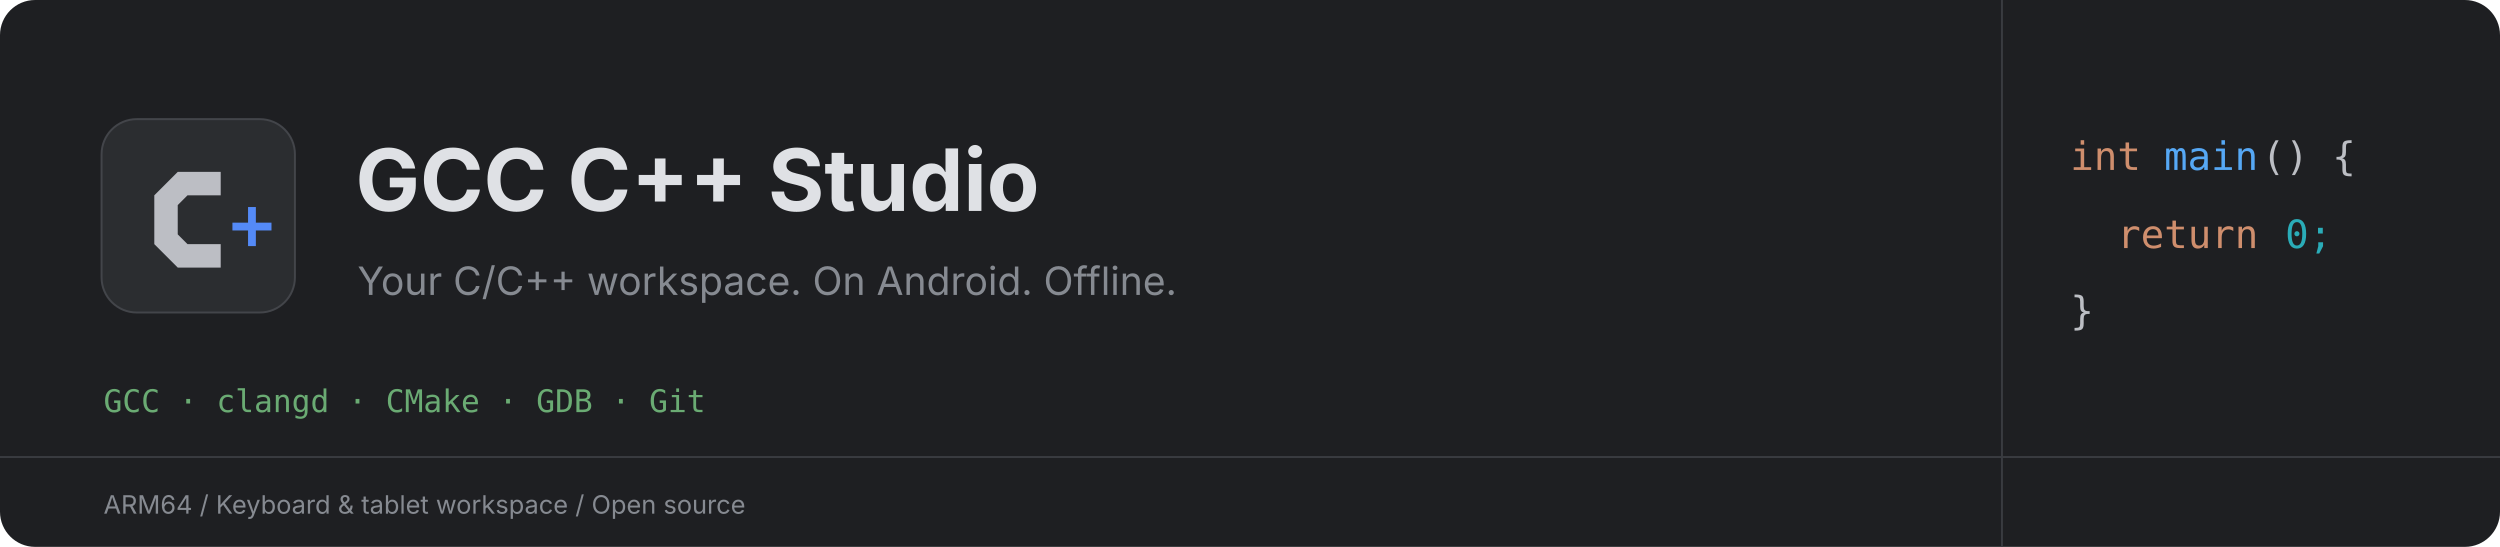
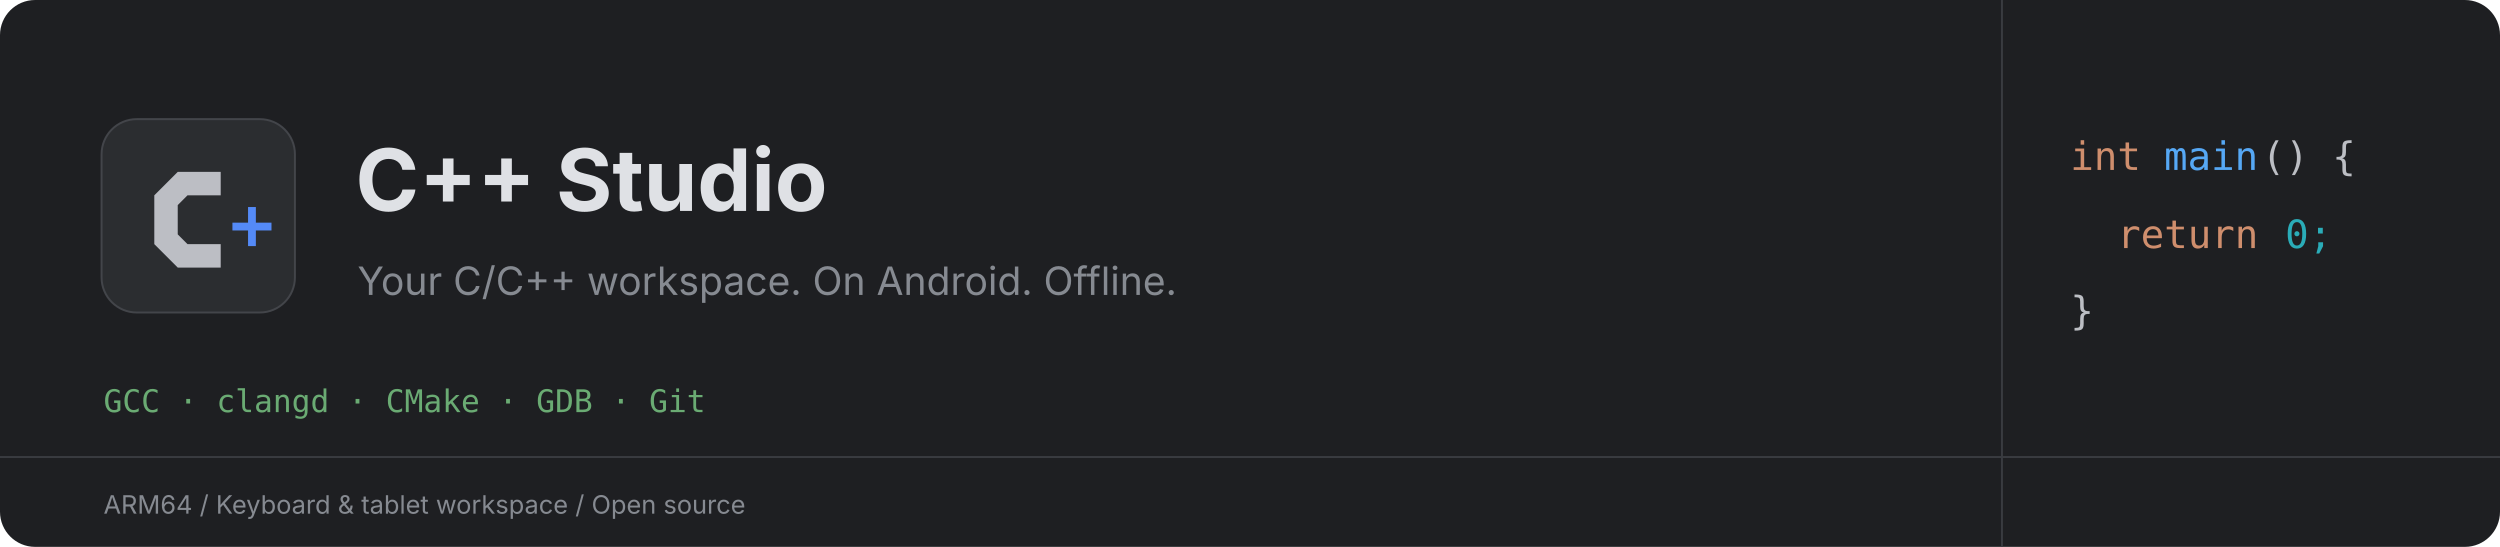
<svg xmlns="http://www.w3.org/2000/svg" width="1280" height="280" viewBox="0 0 1280 280">
  <rect width="1280" height="280" rx="18" fill="#1e1f22" />
  <path d="M0 234H1280M1025 0V280" stroke="#393b40" />
  <rect x="52" y="61" width="99" height="99" rx="18" fill="#2b2d30" stroke="#43454a" />
  <path d="M113 88H91L79 100v25l12 12h22v-12H96l-5-5v-15l5-5h17z" fill="#bcbec4" />
  <path d="M119 116h20m-10-10v20" stroke="#548af7" stroke-width="4" />
-   <text x="182" y="108" fill="#dfe1e5" font-family="Inter,Segoe UI,sans-serif" font-size="44" font-weight="650">GCC C++ Studio</text>
+   <text x="182" y="108" fill="#dfe1e5" font-family="Inter,Segoe UI,sans-serif" font-size="44" font-weight="650">C++ Studio</text>
  <text x="183" y="151" fill="#868a91" font-family="Inter,Segoe UI,sans-serif" font-size="20">Your C/C++ workspace. On Android. Offline.</text>
  <text x="53" y="211" fill="#6aab73" font-family="monospace" font-size="16">GCC · clangd · CMake · GDB · Git</text>
  <text x="1060" y="87" fill="#cf8e6d" font-family="monospace" font-size="20">int</text>
  <text x="1108" y="87" fill="#56a8f5" font-family="monospace" font-size="20">main</text>
  <text x="1158" y="87" fill="#bcbec4" font-family="monospace" font-size="20">() {</text>
  <text x="1084" y="127" fill="#cf8e6d" font-family="monospace" font-size="20">return</text>
  <text x="1170" y="127" fill="#2aacb8" font-family="monospace" font-size="20">0;</text>
  <text x="1060" y="166" fill="#bcbec4" font-family="monospace" font-size="20">}</text>
  <text x="53" y="263" fill="#868a91" font-family="Inter,Segoe UI,sans-serif" font-size="13">ARM64  /  Keyboard &amp; tablet workspace  /  Open source</text>
</svg>
